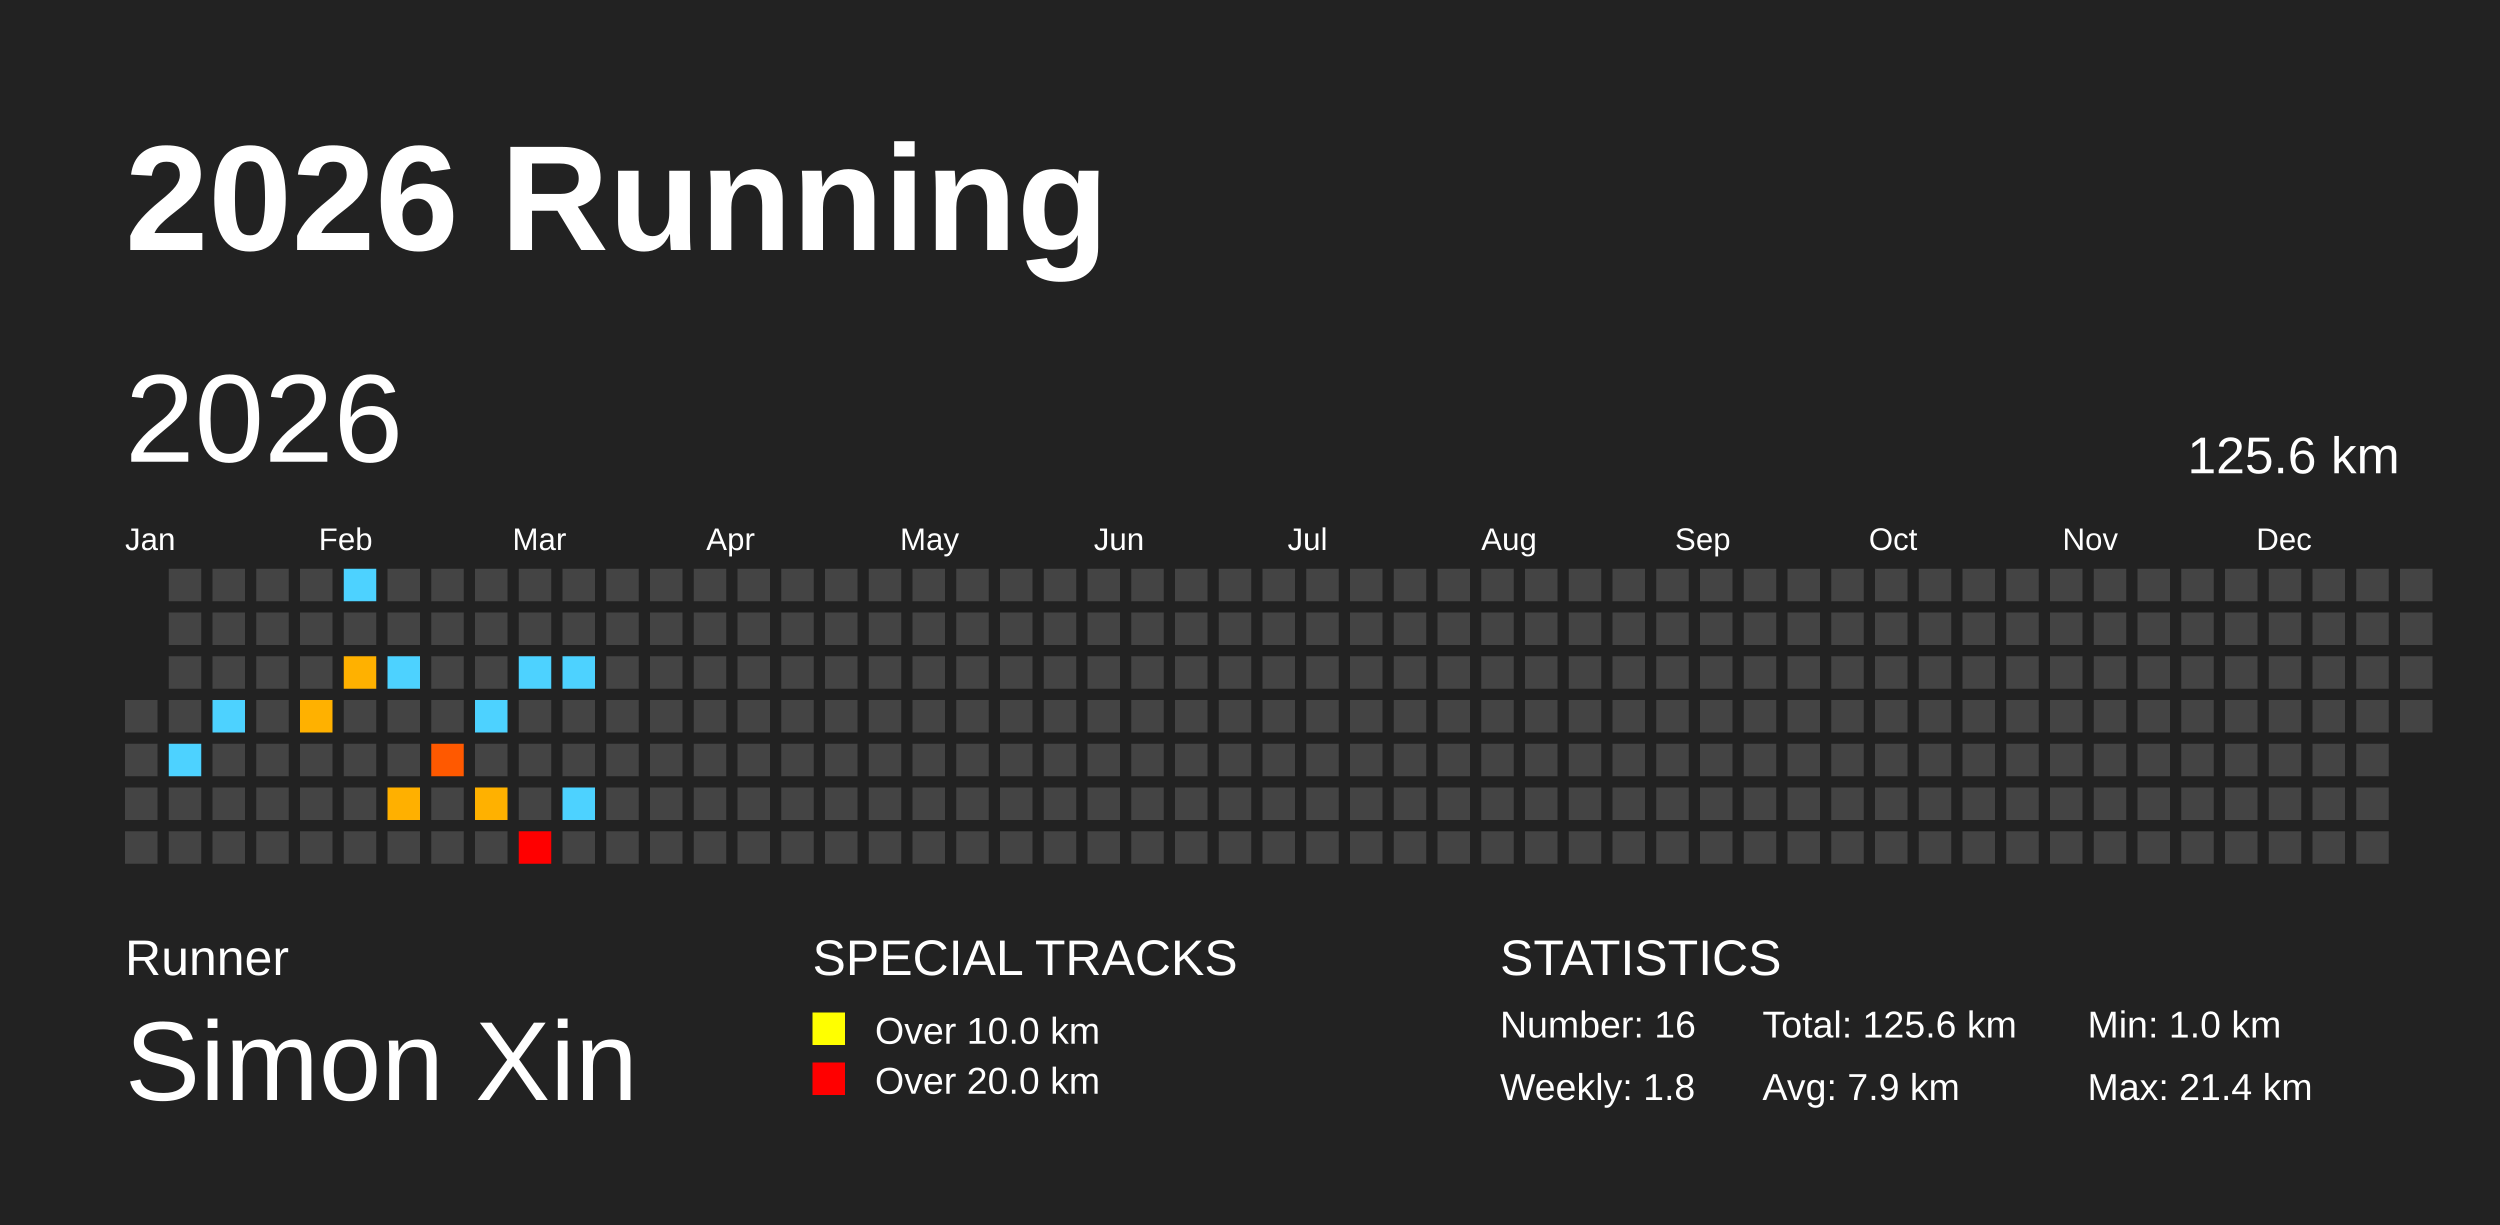
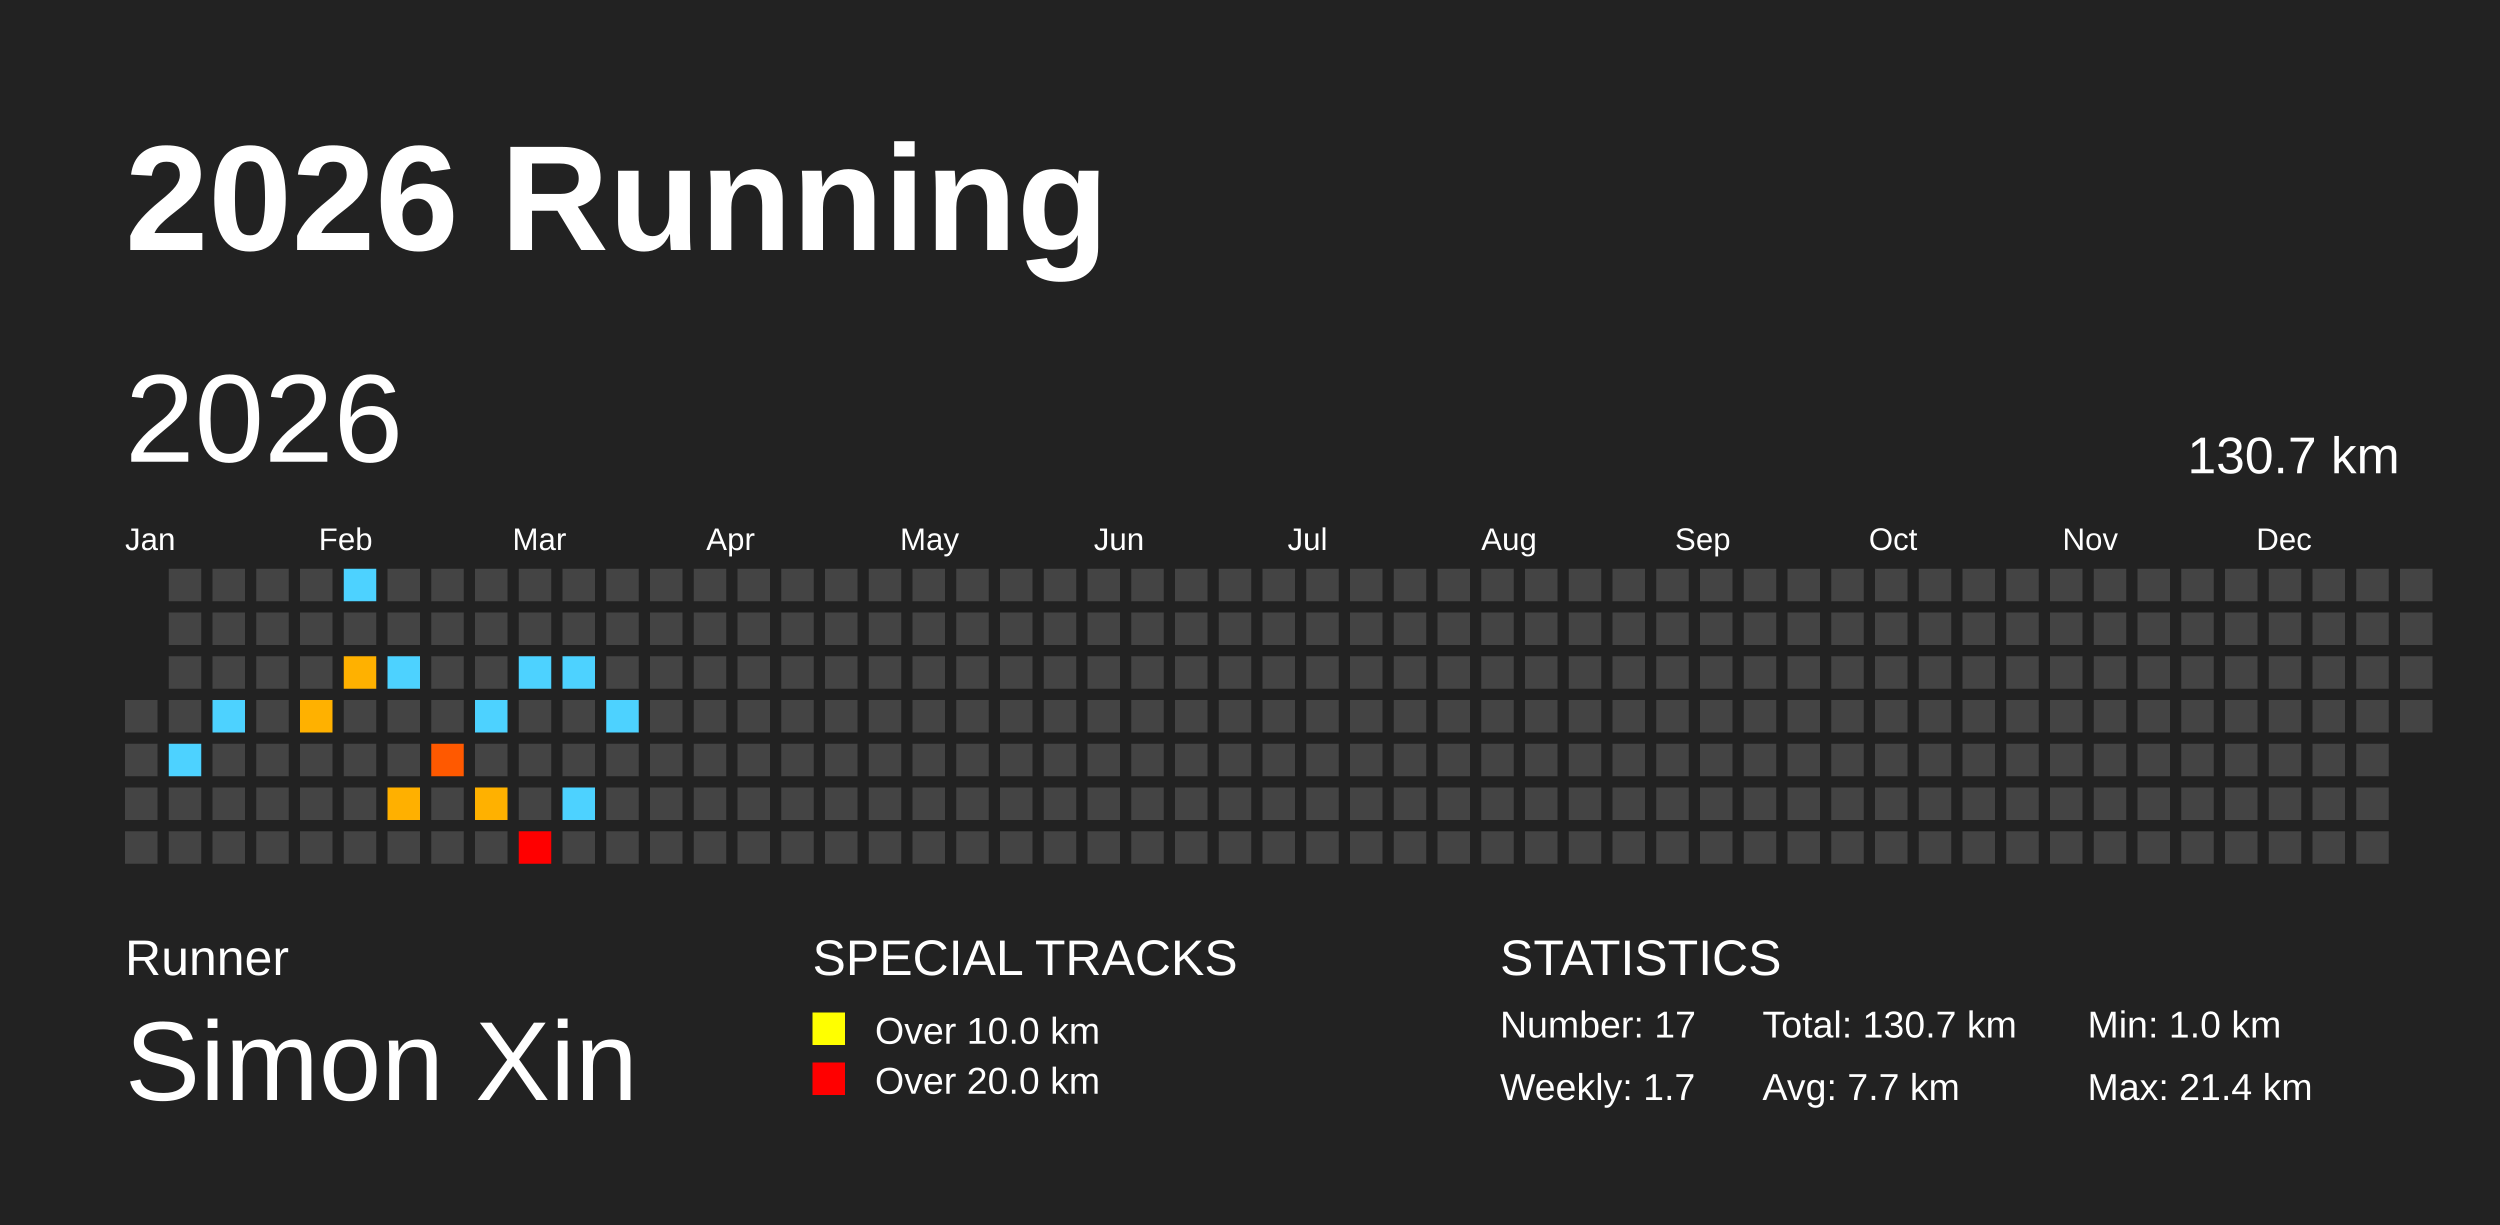
<svg xmlns="http://www.w3.org/2000/svg" baseProfile="full" height="98mm" version="1.1" viewBox="0,0,200,98" width="200mm">
  <defs />
  <rect fill="#222222" height="98" width="200" x="0" y="0" />
  <text fill="#FFFFFF" style="font-size:12px; font-family:Arial; font-weight:bold;" x="10" y="20">2026 Running</text>
  <text fill="#FFFFFF" style="font-size:4px; font-family:Arial" x="10" y="78">Runner</text>
  <text fill="#FFFFFF" style="font-size:9px; font-family:Arial" x="10" y="88">Simon Xin</text>
  <text fill="#FFFFFF" style="font-size:4px; font-family:Arial" x="65" y="78">SPECIAL TRACKS</text>
  <rect fill="yellow" height="2.6" width="2.6" x="65" y="81" />
  <text fill="#FFFFFF" style="font-size:3px; font-family:Arial" x="70" y="83.5">Over 10.0 km</text>
  <rect fill="red" height="2.6" width="2.6" x="65" y="85" />
  <text fill="#FFFFFF" style="font-size:3px; font-family:Arial" x="70" y="87.5">Over 20.0 km</text>
  <text fill="#FFFFFF" style="font-size:4px; font-family:Arial" x="120" y="78">STATISTICS</text>
-   <text fill="#FFFFFF" style="font-size:3px; font-family:Arial" x="120" y="83">Number: 16</text>
-   <text fill="#FFFFFF" style="font-size:3px; font-family:Arial" x="120" y="88">Weekly: 1.8</text>
-   <text fill="#FFFFFF" style="font-size:3px; font-family:Arial" x="141" y="83">Total: 125.6 km</text>
-   <text fill="#FFFFFF" style="font-size:3px; font-family:Arial" x="141" y="88">Avg: 7.9 km</text>
+   <text fill="#FFFFFF" style="font-size:3px; font-family:Arial" x="120" y="83">Number: 17</text>
+   <text fill="#FFFFFF" style="font-size:3px; font-family:Arial" x="120" y="88">Weekly: 1.7</text>
+   <text fill="#FFFFFF" style="font-size:3px; font-family:Arial" x="141" y="83">Total: 130.7 km</text>
+   <text fill="#FFFFFF" style="font-size:3px; font-family:Arial" x="141" y="88">Avg: 7.7 km</text>
  <text fill="#FFFFFF" style="font-size:3px; font-family:Arial" x="167" y="83">Min: 1.0 km</text>
  <text fill="#FFFFFF" style="font-size:3px; font-family:Arial" x="167" y="88">Max: 21.4 km</text>
  <text dominant-baseline="hanging" fill="#FFFFFF" style="font-size:10.0px; font-family:Arial;" x="10" y="30">2026</text>
-   <text dominant-baseline="hanging" fill="#FFFFFF" style="font-size:4.125px; font-family:Arial;" x="175" y="35">125.6 km</text>
+   <text dominant-baseline="hanging" fill="#FFFFFF" style="font-size:4.125px; font-family:Arial;" x="175" y="35">130.7 km</text>
  <text fill="#FFFFFF" style="font-size:2.5px; font-family:Arial" x="10.0" y="44">Jan</text>
  <text fill="#FFFFFF" style="font-size:2.5px; font-family:Arial" x="25.5" y="44">Feb</text>
  <text fill="#FFFFFF" style="font-size:2.5px; font-family:Arial" x="41.0" y="44">Mar</text>
  <text fill="#FFFFFF" style="font-size:2.5px; font-family:Arial" x="56.5" y="44">Apr</text>
  <text fill="#FFFFFF" style="font-size:2.5px; font-family:Arial" x="72.0" y="44">May</text>
  <text fill="#FFFFFF" style="font-size:2.5px; font-family:Arial" x="87.5" y="44">Jun</text>
  <text fill="#FFFFFF" style="font-size:2.5px; font-family:Arial" x="103.0" y="44">Jul</text>
  <text fill="#FFFFFF" style="font-size:2.5px; font-family:Arial" x="118.5" y="44">Aug</text>
  <text fill="#FFFFFF" style="font-size:2.5px; font-family:Arial" x="134.0" y="44">Sep</text>
  <text fill="#FFFFFF" style="font-size:2.5px; font-family:Arial" x="149.5" y="44">Oct</text>
  <text fill="#FFFFFF" style="font-size:2.5px; font-family:Arial" x="165.0" y="44">Nov</text>
  <text fill="#FFFFFF" style="font-size:2.5px; font-family:Arial" x="180.5" y="44">Dec</text>
  <rect fill="#444444" height="2.6" width="2.6" x="10.0" y="56.0" />
  <rect fill="#444444" height="2.6" width="2.6" x="10.0" y="59.5" />
  <rect fill="#444444" height="2.6" width="2.6" x="10.0" y="63.0" />
  <rect fill="#444444" height="2.6" width="2.6" x="10.0" y="66.5" />
  <rect fill="#444444" height="2.6" width="2.6" x="13.5" y="45.5" />
  <rect fill="#444444" height="2.6" width="2.6" x="13.5" y="49.0" />
  <rect fill="#444444" height="2.6" width="2.6" x="13.5" y="52.5" />
  <rect fill="#444444" height="2.6" width="2.6" x="13.5" y="56.0" />
  <rect fill="#4dd2ff" height="2.6" width="2.6" x="13.5" y="59.5" />
  <rect fill="#444444" height="2.6" width="2.6" x="13.5" y="63.0" />
  <rect fill="#444444" height="2.6" width="2.6" x="13.5" y="66.5" />
  <rect fill="#444444" height="2.6" width="2.6" x="17.0" y="45.5" />
  <rect fill="#444444" height="2.6" width="2.6" x="17.0" y="49.0" />
  <rect fill="#444444" height="2.6" width="2.6" x="17.0" y="52.5" />
  <rect fill="#4dd2ff" height="2.6" width="2.6" x="17.0" y="56.0" />
  <rect fill="#444444" height="2.6" width="2.6" x="17.0" y="59.5" />
  <rect fill="#444444" height="2.6" width="2.6" x="17.0" y="63.0" />
  <rect fill="#444444" height="2.6" width="2.6" x="17.0" y="66.5" />
  <rect fill="#444444" height="2.6" width="2.6" x="20.5" y="45.5" />
  <rect fill="#444444" height="2.6" width="2.6" x="20.5" y="49.0" />
  <rect fill="#444444" height="2.6" width="2.6" x="20.5" y="52.5" />
  <rect fill="#444444" height="2.6" width="2.6" x="20.5" y="56.0" />
  <rect fill="#444444" height="2.6" width="2.6" x="20.5" y="59.5" />
  <rect fill="#444444" height="2.6" width="2.6" x="20.5" y="63.0" />
  <rect fill="#444444" height="2.6" width="2.6" x="20.5" y="66.5" />
  <rect fill="#444444" height="2.6" width="2.6" x="24.0" y="45.5" />
  <rect fill="#444444" height="2.6" width="2.6" x="24.0" y="49.0" />
  <rect fill="#444444" height="2.6" width="2.6" x="24.0" y="52.5" />
  <rect fill="#ffb100" height="2.6" width="2.6" x="24.0" y="56.0" />
  <rect fill="#444444" height="2.6" width="2.6" x="24.0" y="59.5" />
  <rect fill="#444444" height="2.6" width="2.6" x="24.0" y="63.0" />
  <rect fill="#444444" height="2.6" width="2.6" x="24.0" y="66.5" />
  <rect fill="#4dd2ff" height="2.6" width="2.6" x="27.5" y="45.5" />
  <rect fill="#444444" height="2.6" width="2.6" x="27.5" y="49.0" />
  <rect fill="#ffb100" height="2.6" width="2.6" x="27.5" y="52.5" />
  <rect fill="#444444" height="2.6" width="2.6" x="27.5" y="56.0" />
  <rect fill="#444444" height="2.6" width="2.6" x="27.5" y="59.5" />
  <rect fill="#444444" height="2.6" width="2.6" x="27.5" y="63.0" />
  <rect fill="#444444" height="2.6" width="2.6" x="27.5" y="66.5" />
  <rect fill="#444444" height="2.6" width="2.6" x="31.0" y="45.5" />
  <rect fill="#444444" height="2.6" width="2.6" x="31.0" y="49.0" />
  <rect fill="#4dd2ff" height="2.6" width="2.6" x="31.0" y="52.5" />
  <rect fill="#444444" height="2.6" width="2.6" x="31.0" y="56.0" />
  <rect fill="#444444" height="2.6" width="2.6" x="31.0" y="59.5" />
  <rect fill="#ffb000" height="2.6" width="2.6" x="31.0" y="63.0" />
  <rect fill="#444444" height="2.6" width="2.6" x="31.0" y="66.5" />
  <rect fill="#444444" height="2.6" width="2.6" x="34.5" y="45.5" />
  <rect fill="#444444" height="2.6" width="2.6" x="34.5" y="49.0" />
  <rect fill="#444444" height="2.6" width="2.6" x="34.5" y="52.5" />
  <rect fill="#444444" height="2.6" width="2.6" x="34.5" y="56.0" />
  <rect fill="#ff5900" height="2.6" width="2.6" x="34.5" y="59.5" />
  <rect fill="#444444" height="2.6" width="2.6" x="34.5" y="63.0" />
  <rect fill="#444444" height="2.6" width="2.6" x="34.5" y="66.5" />
  <rect fill="#444444" height="2.6" width="2.6" x="38.0" y="45.5" />
  <rect fill="#444444" height="2.6" width="2.6" x="38.0" y="49.0" />
  <rect fill="#444444" height="2.6" width="2.6" x="38.0" y="52.5" />
  <rect fill="#4dd2ff" height="2.6" width="2.6" x="38.0" y="56.0" />
  <rect fill="#444444" height="2.6" width="2.6" x="38.0" y="59.5" />
  <rect fill="#ffb100" height="2.6" width="2.6" x="38.0" y="63.0" />
  <rect fill="#444444" height="2.6" width="2.6" x="38.0" y="66.5" />
  <rect fill="#444444" height="2.6" width="2.6" x="41.5" y="45.5" />
  <rect fill="#444444" height="2.6" width="2.6" x="41.5" y="49.0" />
  <rect fill="#4dd2ff" height="2.6" width="2.6" x="41.5" y="52.5" />
  <rect fill="#444444" height="2.6" width="2.6" x="41.5" y="56.0" />
  <rect fill="#444444" height="2.6" width="2.6" x="41.5" y="59.5" />
  <rect fill="#444444" height="2.6" width="2.6" x="41.5" y="63.0" />
  <rect fill="red" height="2.6" width="2.6" x="41.5" y="66.5" />
  <rect fill="#444444" height="2.6" width="2.6" x="45.0" y="45.5" />
  <rect fill="#444444" height="2.6" width="2.6" x="45.0" y="49.0" />
  <rect fill="#4dd2ff" height="2.6" width="2.6" x="45.0" y="52.5" />
  <rect fill="#444444" height="2.6" width="2.6" x="45.0" y="56.0" />
  <rect fill="#444444" height="2.6" width="2.6" x="45.0" y="59.5" />
  <rect fill="#4dd2ff" height="2.6" width="2.6" x="45.0" y="63.0" />
  <rect fill="#444444" height="2.6" width="2.6" x="45.0" y="66.5" />
  <rect fill="#444444" height="2.6" width="2.6" x="48.5" y="45.5" />
  <rect fill="#444444" height="2.6" width="2.6" x="48.5" y="49.0" />
  <rect fill="#444444" height="2.6" width="2.6" x="48.5" y="52.5" />
-   <rect fill="#444444" height="2.6" width="2.6" x="48.5" y="56.0" />
+   <rect fill="#4dd2ff" height="2.6" width="2.6" x="48.5" y="56.0" />
  <rect fill="#444444" height="2.6" width="2.6" x="48.5" y="59.5" />
  <rect fill="#444444" height="2.6" width="2.6" x="48.5" y="63.0" />
  <rect fill="#444444" height="2.6" width="2.6" x="48.5" y="66.5" />
  <rect fill="#444444" height="2.6" width="2.6" x="52.0" y="45.5" />
  <rect fill="#444444" height="2.6" width="2.6" x="52.0" y="49.0" />
  <rect fill="#444444" height="2.6" width="2.6" x="52.0" y="52.5" />
  <rect fill="#444444" height="2.6" width="2.6" x="52.0" y="56.0" />
  <rect fill="#444444" height="2.6" width="2.6" x="52.0" y="59.5" />
  <rect fill="#444444" height="2.6" width="2.6" x="52.0" y="63.0" />
  <rect fill="#444444" height="2.6" width="2.6" x="52.0" y="66.5" />
  <rect fill="#444444" height="2.6" width="2.6" x="55.5" y="45.5" />
  <rect fill="#444444" height="2.6" width="2.6" x="55.5" y="49.0" />
  <rect fill="#444444" height="2.6" width="2.6" x="55.5" y="52.5" />
  <rect fill="#444444" height="2.6" width="2.6" x="55.5" y="56.0" />
  <rect fill="#444444" height="2.6" width="2.6" x="55.5" y="59.5" />
  <rect fill="#444444" height="2.6" width="2.6" x="55.5" y="63.0" />
  <rect fill="#444444" height="2.6" width="2.6" x="55.5" y="66.5" />
  <rect fill="#444444" height="2.6" width="2.6" x="59.0" y="45.5" />
  <rect fill="#444444" height="2.6" width="2.6" x="59.0" y="49.0" />
  <rect fill="#444444" height="2.6" width="2.6" x="59.0" y="52.5" />
  <rect fill="#444444" height="2.6" width="2.6" x="59.0" y="56.0" />
  <rect fill="#444444" height="2.6" width="2.6" x="59.0" y="59.5" />
  <rect fill="#444444" height="2.6" width="2.6" x="59.0" y="63.0" />
  <rect fill="#444444" height="2.6" width="2.6" x="59.0" y="66.5" />
  <rect fill="#444444" height="2.6" width="2.6" x="62.5" y="45.5" />
  <rect fill="#444444" height="2.6" width="2.6" x="62.5" y="49.0" />
  <rect fill="#444444" height="2.6" width="2.6" x="62.5" y="52.5" />
  <rect fill="#444444" height="2.6" width="2.6" x="62.5" y="56.0" />
  <rect fill="#444444" height="2.6" width="2.6" x="62.5" y="59.5" />
  <rect fill="#444444" height="2.6" width="2.6" x="62.5" y="63.0" />
  <rect fill="#444444" height="2.6" width="2.6" x="62.5" y="66.5" />
  <rect fill="#444444" height="2.6" width="2.6" x="66.0" y="45.5" />
  <rect fill="#444444" height="2.6" width="2.6" x="66.0" y="49.0" />
  <rect fill="#444444" height="2.6" width="2.6" x="66.0" y="52.5" />
  <rect fill="#444444" height="2.6" width="2.6" x="66.0" y="56.0" />
  <rect fill="#444444" height="2.6" width="2.6" x="66.0" y="59.5" />
  <rect fill="#444444" height="2.6" width="2.6" x="66.0" y="63.0" />
  <rect fill="#444444" height="2.6" width="2.6" x="66.0" y="66.5" />
  <rect fill="#444444" height="2.6" width="2.6" x="69.5" y="45.5" />
  <rect fill="#444444" height="2.6" width="2.6" x="69.5" y="49.0" />
  <rect fill="#444444" height="2.6" width="2.6" x="69.5" y="52.5" />
  <rect fill="#444444" height="2.6" width="2.6" x="69.5" y="56.0" />
  <rect fill="#444444" height="2.6" width="2.6" x="69.5" y="59.5" />
  <rect fill="#444444" height="2.6" width="2.6" x="69.5" y="63.0" />
  <rect fill="#444444" height="2.6" width="2.6" x="69.5" y="66.5" />
  <rect fill="#444444" height="2.6" width="2.6" x="73.0" y="45.5" />
  <rect fill="#444444" height="2.6" width="2.6" x="73.0" y="49.0" />
  <rect fill="#444444" height="2.6" width="2.6" x="73.0" y="52.5" />
  <rect fill="#444444" height="2.6" width="2.6" x="73.0" y="56.0" />
  <rect fill="#444444" height="2.6" width="2.6" x="73.0" y="59.5" />
  <rect fill="#444444" height="2.6" width="2.6" x="73.0" y="63.0" />
  <rect fill="#444444" height="2.6" width="2.6" x="73.0" y="66.5" />
  <rect fill="#444444" height="2.6" width="2.6" x="76.5" y="45.5" />
  <rect fill="#444444" height="2.6" width="2.6" x="76.5" y="49.0" />
  <rect fill="#444444" height="2.6" width="2.6" x="76.5" y="52.5" />
  <rect fill="#444444" height="2.6" width="2.6" x="76.5" y="56.0" />
  <rect fill="#444444" height="2.6" width="2.6" x="76.5" y="59.5" />
  <rect fill="#444444" height="2.6" width="2.6" x="76.5" y="63.0" />
  <rect fill="#444444" height="2.6" width="2.6" x="76.5" y="66.5" />
  <rect fill="#444444" height="2.6" width="2.6" x="80.0" y="45.5" />
  <rect fill="#444444" height="2.6" width="2.6" x="80.0" y="49.0" />
  <rect fill="#444444" height="2.6" width="2.6" x="80.0" y="52.5" />
  <rect fill="#444444" height="2.6" width="2.6" x="80.0" y="56.0" />
  <rect fill="#444444" height="2.6" width="2.6" x="80.0" y="59.5" />
  <rect fill="#444444" height="2.6" width="2.6" x="80.0" y="63.0" />
  <rect fill="#444444" height="2.6" width="2.6" x="80.0" y="66.5" />
  <rect fill="#444444" height="2.6" width="2.6" x="83.5" y="45.5" />
  <rect fill="#444444" height="2.6" width="2.6" x="83.5" y="49.0" />
  <rect fill="#444444" height="2.6" width="2.6" x="83.5" y="52.5" />
  <rect fill="#444444" height="2.6" width="2.6" x="83.5" y="56.0" />
  <rect fill="#444444" height="2.6" width="2.6" x="83.5" y="59.5" />
  <rect fill="#444444" height="2.6" width="2.6" x="83.5" y="63.0" />
  <rect fill="#444444" height="2.6" width="2.6" x="83.5" y="66.5" />
  <rect fill="#444444" height="2.6" width="2.6" x="87.0" y="45.5" />
  <rect fill="#444444" height="2.6" width="2.6" x="87.0" y="49.0" />
  <rect fill="#444444" height="2.6" width="2.6" x="87.0" y="52.5" />
  <rect fill="#444444" height="2.6" width="2.6" x="87.0" y="56.0" />
  <rect fill="#444444" height="2.6" width="2.6" x="87.0" y="59.5" />
  <rect fill="#444444" height="2.6" width="2.6" x="87.0" y="63.0" />
  <rect fill="#444444" height="2.6" width="2.6" x="87.0" y="66.5" />
  <rect fill="#444444" height="2.6" width="2.6" x="90.5" y="45.5" />
  <rect fill="#444444" height="2.6" width="2.6" x="90.5" y="49.0" />
  <rect fill="#444444" height="2.6" width="2.6" x="90.5" y="52.5" />
  <rect fill="#444444" height="2.6" width="2.6" x="90.5" y="56.0" />
  <rect fill="#444444" height="2.6" width="2.6" x="90.5" y="59.5" />
  <rect fill="#444444" height="2.6" width="2.6" x="90.5" y="63.0" />
  <rect fill="#444444" height="2.6" width="2.6" x="90.5" y="66.5" />
  <rect fill="#444444" height="2.6" width="2.6" x="94.0" y="45.5" />
  <rect fill="#444444" height="2.6" width="2.6" x="94.0" y="49.0" />
  <rect fill="#444444" height="2.6" width="2.6" x="94.0" y="52.5" />
  <rect fill="#444444" height="2.6" width="2.6" x="94.0" y="56.0" />
  <rect fill="#444444" height="2.6" width="2.6" x="94.0" y="59.5" />
  <rect fill="#444444" height="2.6" width="2.6" x="94.0" y="63.0" />
  <rect fill="#444444" height="2.6" width="2.6" x="94.0" y="66.5" />
  <rect fill="#444444" height="2.6" width="2.6" x="97.5" y="45.5" />
  <rect fill="#444444" height="2.6" width="2.6" x="97.5" y="49.0" />
  <rect fill="#444444" height="2.6" width="2.6" x="97.5" y="52.5" />
  <rect fill="#444444" height="2.6" width="2.6" x="97.5" y="56.0" />
  <rect fill="#444444" height="2.6" width="2.6" x="97.5" y="59.5" />
  <rect fill="#444444" height="2.6" width="2.6" x="97.5" y="63.0" />
  <rect fill="#444444" height="2.6" width="2.6" x="97.5" y="66.5" />
  <rect fill="#444444" height="2.6" width="2.6" x="101.0" y="45.5" />
  <rect fill="#444444" height="2.6" width="2.6" x="101.0" y="49.0" />
  <rect fill="#444444" height="2.6" width="2.6" x="101.0" y="52.5" />
  <rect fill="#444444" height="2.6" width="2.6" x="101.0" y="56.0" />
  <rect fill="#444444" height="2.6" width="2.6" x="101.0" y="59.5" />
  <rect fill="#444444" height="2.6" width="2.6" x="101.0" y="63.0" />
  <rect fill="#444444" height="2.6" width="2.6" x="101.0" y="66.5" />
  <rect fill="#444444" height="2.6" width="2.6" x="104.5" y="45.5" />
  <rect fill="#444444" height="2.6" width="2.6" x="104.5" y="49.0" />
  <rect fill="#444444" height="2.6" width="2.6" x="104.5" y="52.5" />
  <rect fill="#444444" height="2.6" width="2.6" x="104.5" y="56.0" />
  <rect fill="#444444" height="2.6" width="2.6" x="104.5" y="59.5" />
  <rect fill="#444444" height="2.6" width="2.6" x="104.5" y="63.0" />
  <rect fill="#444444" height="2.6" width="2.6" x="104.5" y="66.5" />
  <rect fill="#444444" height="2.6" width="2.6" x="108.0" y="45.5" />
  <rect fill="#444444" height="2.6" width="2.6" x="108.0" y="49.0" />
  <rect fill="#444444" height="2.6" width="2.6" x="108.0" y="52.5" />
  <rect fill="#444444" height="2.6" width="2.6" x="108.0" y="56.0" />
  <rect fill="#444444" height="2.6" width="2.6" x="108.0" y="59.5" />
  <rect fill="#444444" height="2.6" width="2.6" x="108.0" y="63.0" />
  <rect fill="#444444" height="2.6" width="2.6" x="108.0" y="66.5" />
  <rect fill="#444444" height="2.6" width="2.6" x="111.5" y="45.5" />
  <rect fill="#444444" height="2.6" width="2.6" x="111.5" y="49.0" />
  <rect fill="#444444" height="2.6" width="2.6" x="111.5" y="52.5" />
  <rect fill="#444444" height="2.6" width="2.6" x="111.5" y="56.0" />
  <rect fill="#444444" height="2.6" width="2.6" x="111.5" y="59.5" />
  <rect fill="#444444" height="2.6" width="2.6" x="111.5" y="63.0" />
  <rect fill="#444444" height="2.6" width="2.6" x="111.5" y="66.5" />
  <rect fill="#444444" height="2.6" width="2.6" x="115.0" y="45.5" />
  <rect fill="#444444" height="2.6" width="2.6" x="115.0" y="49.0" />
  <rect fill="#444444" height="2.6" width="2.6" x="115.0" y="52.5" />
  <rect fill="#444444" height="2.6" width="2.6" x="115.0" y="56.0" />
  <rect fill="#444444" height="2.6" width="2.6" x="115.0" y="59.5" />
  <rect fill="#444444" height="2.6" width="2.6" x="115.0" y="63.0" />
  <rect fill="#444444" height="2.6" width="2.6" x="115.0" y="66.5" />
  <rect fill="#444444" height="2.6" width="2.6" x="118.5" y="45.5" />
  <rect fill="#444444" height="2.6" width="2.6" x="118.5" y="49.0" />
  <rect fill="#444444" height="2.6" width="2.6" x="118.5" y="52.5" />
  <rect fill="#444444" height="2.6" width="2.6" x="118.5" y="56.0" />
  <rect fill="#444444" height="2.6" width="2.6" x="118.5" y="59.5" />
  <rect fill="#444444" height="2.6" width="2.6" x="118.5" y="63.0" />
  <rect fill="#444444" height="2.6" width="2.6" x="118.5" y="66.5" />
  <rect fill="#444444" height="2.6" width="2.6" x="122.0" y="45.5" />
  <rect fill="#444444" height="2.6" width="2.6" x="122.0" y="49.0" />
  <rect fill="#444444" height="2.6" width="2.6" x="122.0" y="52.5" />
  <rect fill="#444444" height="2.6" width="2.6" x="122.0" y="56.0" />
  <rect fill="#444444" height="2.6" width="2.6" x="122.0" y="59.5" />
  <rect fill="#444444" height="2.6" width="2.6" x="122.0" y="63.0" />
  <rect fill="#444444" height="2.6" width="2.6" x="122.0" y="66.5" />
  <rect fill="#444444" height="2.6" width="2.6" x="125.5" y="45.5" />
  <rect fill="#444444" height="2.6" width="2.6" x="125.5" y="49.0" />
  <rect fill="#444444" height="2.6" width="2.6" x="125.5" y="52.5" />
  <rect fill="#444444" height="2.6" width="2.6" x="125.5" y="56.0" />
  <rect fill="#444444" height="2.6" width="2.6" x="125.5" y="59.5" />
  <rect fill="#444444" height="2.6" width="2.6" x="125.5" y="63.0" />
  <rect fill="#444444" height="2.6" width="2.6" x="125.5" y="66.5" />
  <rect fill="#444444" height="2.6" width="2.6" x="129.0" y="45.5" />
  <rect fill="#444444" height="2.6" width="2.6" x="129.0" y="49.0" />
  <rect fill="#444444" height="2.6" width="2.6" x="129.0" y="52.5" />
  <rect fill="#444444" height="2.6" width="2.6" x="129.0" y="56.0" />
  <rect fill="#444444" height="2.6" width="2.6" x="129.0" y="59.5" />
  <rect fill="#444444" height="2.6" width="2.6" x="129.0" y="63.0" />
  <rect fill="#444444" height="2.6" width="2.6" x="129.0" y="66.5" />
  <rect fill="#444444" height="2.6" width="2.6" x="132.5" y="45.5" />
  <rect fill="#444444" height="2.6" width="2.6" x="132.5" y="49.0" />
  <rect fill="#444444" height="2.6" width="2.6" x="132.5" y="52.5" />
  <rect fill="#444444" height="2.6" width="2.6" x="132.5" y="56.0" />
  <rect fill="#444444" height="2.6" width="2.6" x="132.5" y="59.5" />
  <rect fill="#444444" height="2.6" width="2.6" x="132.5" y="63.0" />
  <rect fill="#444444" height="2.6" width="2.6" x="132.5" y="66.5" />
  <rect fill="#444444" height="2.6" width="2.6" x="136.0" y="45.5" />
  <rect fill="#444444" height="2.6" width="2.6" x="136.0" y="49.0" />
  <rect fill="#444444" height="2.6" width="2.6" x="136.0" y="52.5" />
  <rect fill="#444444" height="2.6" width="2.6" x="136.0" y="56.0" />
  <rect fill="#444444" height="2.6" width="2.6" x="136.0" y="59.5" />
  <rect fill="#444444" height="2.6" width="2.6" x="136.0" y="63.0" />
  <rect fill="#444444" height="2.6" width="2.6" x="136.0" y="66.5" />
  <rect fill="#444444" height="2.6" width="2.6" x="139.5" y="45.5" />
  <rect fill="#444444" height="2.6" width="2.6" x="139.5" y="49.0" />
  <rect fill="#444444" height="2.6" width="2.6" x="139.5" y="52.5" />
  <rect fill="#444444" height="2.6" width="2.6" x="139.5" y="56.0" />
  <rect fill="#444444" height="2.6" width="2.6" x="139.5" y="59.5" />
  <rect fill="#444444" height="2.6" width="2.6" x="139.5" y="63.0" />
  <rect fill="#444444" height="2.6" width="2.6" x="139.5" y="66.5" />
  <rect fill="#444444" height="2.6" width="2.6" x="143.0" y="45.5" />
  <rect fill="#444444" height="2.6" width="2.6" x="143.0" y="49.0" />
  <rect fill="#444444" height="2.6" width="2.6" x="143.0" y="52.5" />
  <rect fill="#444444" height="2.6" width="2.6" x="143.0" y="56.0" />
  <rect fill="#444444" height="2.6" width="2.6" x="143.0" y="59.5" />
  <rect fill="#444444" height="2.6" width="2.6" x="143.0" y="63.0" />
  <rect fill="#444444" height="2.6" width="2.6" x="143.0" y="66.5" />
  <rect fill="#444444" height="2.6" width="2.6" x="146.5" y="45.5" />
  <rect fill="#444444" height="2.6" width="2.6" x="146.5" y="49.0" />
  <rect fill="#444444" height="2.6" width="2.6" x="146.5" y="52.5" />
  <rect fill="#444444" height="2.6" width="2.6" x="146.5" y="56.0" />
  <rect fill="#444444" height="2.6" width="2.6" x="146.5" y="59.5" />
  <rect fill="#444444" height="2.6" width="2.6" x="146.5" y="63.0" />
  <rect fill="#444444" height="2.6" width="2.6" x="146.5" y="66.5" />
  <rect fill="#444444" height="2.6" width="2.6" x="150.0" y="45.5" />
  <rect fill="#444444" height="2.6" width="2.6" x="150.0" y="49.0" />
  <rect fill="#444444" height="2.6" width="2.6" x="150.0" y="52.5" />
  <rect fill="#444444" height="2.6" width="2.6" x="150.0" y="56.0" />
  <rect fill="#444444" height="2.6" width="2.6" x="150.0" y="59.5" />
  <rect fill="#444444" height="2.6" width="2.6" x="150.0" y="63.0" />
  <rect fill="#444444" height="2.6" width="2.6" x="150.0" y="66.5" />
  <rect fill="#444444" height="2.6" width="2.6" x="153.5" y="45.5" />
  <rect fill="#444444" height="2.6" width="2.6" x="153.5" y="49.0" />
  <rect fill="#444444" height="2.6" width="2.6" x="153.5" y="52.5" />
  <rect fill="#444444" height="2.6" width="2.6" x="153.5" y="56.0" />
  <rect fill="#444444" height="2.6" width="2.6" x="153.5" y="59.5" />
  <rect fill="#444444" height="2.6" width="2.6" x="153.5" y="63.0" />
  <rect fill="#444444" height="2.6" width="2.6" x="153.5" y="66.5" />
  <rect fill="#444444" height="2.6" width="2.6" x="157.0" y="45.5" />
  <rect fill="#444444" height="2.6" width="2.6" x="157.0" y="49.0" />
  <rect fill="#444444" height="2.6" width="2.6" x="157.0" y="52.5" />
  <rect fill="#444444" height="2.6" width="2.6" x="157.0" y="56.0" />
  <rect fill="#444444" height="2.6" width="2.6" x="157.0" y="59.5" />
  <rect fill="#444444" height="2.6" width="2.6" x="157.0" y="63.0" />
  <rect fill="#444444" height="2.6" width="2.6" x="157.0" y="66.5" />
  <rect fill="#444444" height="2.6" width="2.6" x="160.5" y="45.5" />
  <rect fill="#444444" height="2.6" width="2.6" x="160.5" y="49.0" />
  <rect fill="#444444" height="2.6" width="2.6" x="160.5" y="52.5" />
  <rect fill="#444444" height="2.6" width="2.6" x="160.5" y="56.0" />
  <rect fill="#444444" height="2.6" width="2.6" x="160.5" y="59.5" />
  <rect fill="#444444" height="2.6" width="2.6" x="160.5" y="63.0" />
  <rect fill="#444444" height="2.6" width="2.6" x="160.5" y="66.5" />
  <rect fill="#444444" height="2.6" width="2.6" x="164.0" y="45.5" />
  <rect fill="#444444" height="2.6" width="2.6" x="164.0" y="49.0" />
  <rect fill="#444444" height="2.6" width="2.6" x="164.0" y="52.5" />
  <rect fill="#444444" height="2.6" width="2.6" x="164.0" y="56.0" />
  <rect fill="#444444" height="2.6" width="2.6" x="164.0" y="59.5" />
  <rect fill="#444444" height="2.6" width="2.6" x="164.0" y="63.0" />
  <rect fill="#444444" height="2.6" width="2.6" x="164.0" y="66.5" />
  <rect fill="#444444" height="2.6" width="2.6" x="167.5" y="45.5" />
  <rect fill="#444444" height="2.6" width="2.6" x="167.5" y="49.0" />
  <rect fill="#444444" height="2.6" width="2.6" x="167.5" y="52.5" />
  <rect fill="#444444" height="2.6" width="2.6" x="167.5" y="56.0" />
  <rect fill="#444444" height="2.6" width="2.6" x="167.5" y="59.5" />
  <rect fill="#444444" height="2.6" width="2.6" x="167.5" y="63.0" />
  <rect fill="#444444" height="2.6" width="2.6" x="167.5" y="66.5" />
  <rect fill="#444444" height="2.6" width="2.6" x="171.0" y="45.5" />
  <rect fill="#444444" height="2.6" width="2.6" x="171.0" y="49.0" />
  <rect fill="#444444" height="2.6" width="2.6" x="171.0" y="52.5" />
  <rect fill="#444444" height="2.6" width="2.6" x="171.0" y="56.0" />
  <rect fill="#444444" height="2.6" width="2.6" x="171.0" y="59.5" />
  <rect fill="#444444" height="2.6" width="2.6" x="171.0" y="63.0" />
  <rect fill="#444444" height="2.6" width="2.6" x="171.0" y="66.5" />
  <rect fill="#444444" height="2.6" width="2.6" x="174.5" y="45.5" />
  <rect fill="#444444" height="2.6" width="2.6" x="174.5" y="49.0" />
  <rect fill="#444444" height="2.6" width="2.6" x="174.5" y="52.5" />
  <rect fill="#444444" height="2.6" width="2.6" x="174.5" y="56.0" />
  <rect fill="#444444" height="2.6" width="2.6" x="174.5" y="59.5" />
  <rect fill="#444444" height="2.6" width="2.6" x="174.5" y="63.0" />
  <rect fill="#444444" height="2.6" width="2.6" x="174.5" y="66.5" />
  <rect fill="#444444" height="2.6" width="2.6" x="178.0" y="45.5" />
  <rect fill="#444444" height="2.6" width="2.6" x="178.0" y="49.0" />
  <rect fill="#444444" height="2.6" width="2.6" x="178.0" y="52.5" />
  <rect fill="#444444" height="2.6" width="2.6" x="178.0" y="56.0" />
  <rect fill="#444444" height="2.6" width="2.6" x="178.0" y="59.5" />
  <rect fill="#444444" height="2.6" width="2.6" x="178.0" y="63.0" />
  <rect fill="#444444" height="2.6" width="2.6" x="178.0" y="66.5" />
  <rect fill="#444444" height="2.6" width="2.6" x="181.5" y="45.5" />
  <rect fill="#444444" height="2.6" width="2.6" x="181.5" y="49.0" />
  <rect fill="#444444" height="2.6" width="2.6" x="181.5" y="52.5" />
  <rect fill="#444444" height="2.6" width="2.6" x="181.5" y="56.0" />
  <rect fill="#444444" height="2.6" width="2.6" x="181.5" y="59.5" />
  <rect fill="#444444" height="2.6" width="2.6" x="181.5" y="63.0" />
  <rect fill="#444444" height="2.6" width="2.6" x="181.5" y="66.5" />
  <rect fill="#444444" height="2.6" width="2.6" x="185.0" y="45.5" />
  <rect fill="#444444" height="2.6" width="2.6" x="185.0" y="49.0" />
  <rect fill="#444444" height="2.6" width="2.6" x="185.0" y="52.5" />
  <rect fill="#444444" height="2.6" width="2.6" x="185.0" y="56.0" />
  <rect fill="#444444" height="2.6" width="2.6" x="185.0" y="59.5" />
  <rect fill="#444444" height="2.6" width="2.6" x="185.0" y="63.0" />
  <rect fill="#444444" height="2.6" width="2.6" x="185.0" y="66.5" />
  <rect fill="#444444" height="2.6" width="2.6" x="188.5" y="45.5" />
  <rect fill="#444444" height="2.6" width="2.6" x="188.5" y="49.0" />
  <rect fill="#444444" height="2.6" width="2.6" x="188.5" y="52.5" />
  <rect fill="#444444" height="2.6" width="2.6" x="188.5" y="56.0" />
  <rect fill="#444444" height="2.6" width="2.6" x="188.5" y="59.5" />
  <rect fill="#444444" height="2.6" width="2.6" x="188.5" y="63.0" />
  <rect fill="#444444" height="2.6" width="2.6" x="188.5" y="66.5" />
  <rect fill="#444444" height="2.6" width="2.6" x="192.0" y="45.5" />
  <rect fill="#444444" height="2.6" width="2.6" x="192.0" y="49.0" />
  <rect fill="#444444" height="2.6" width="2.6" x="192.0" y="52.5" />
  <rect fill="#444444" height="2.6" width="2.6" x="192.0" y="56.0" />
</svg>
